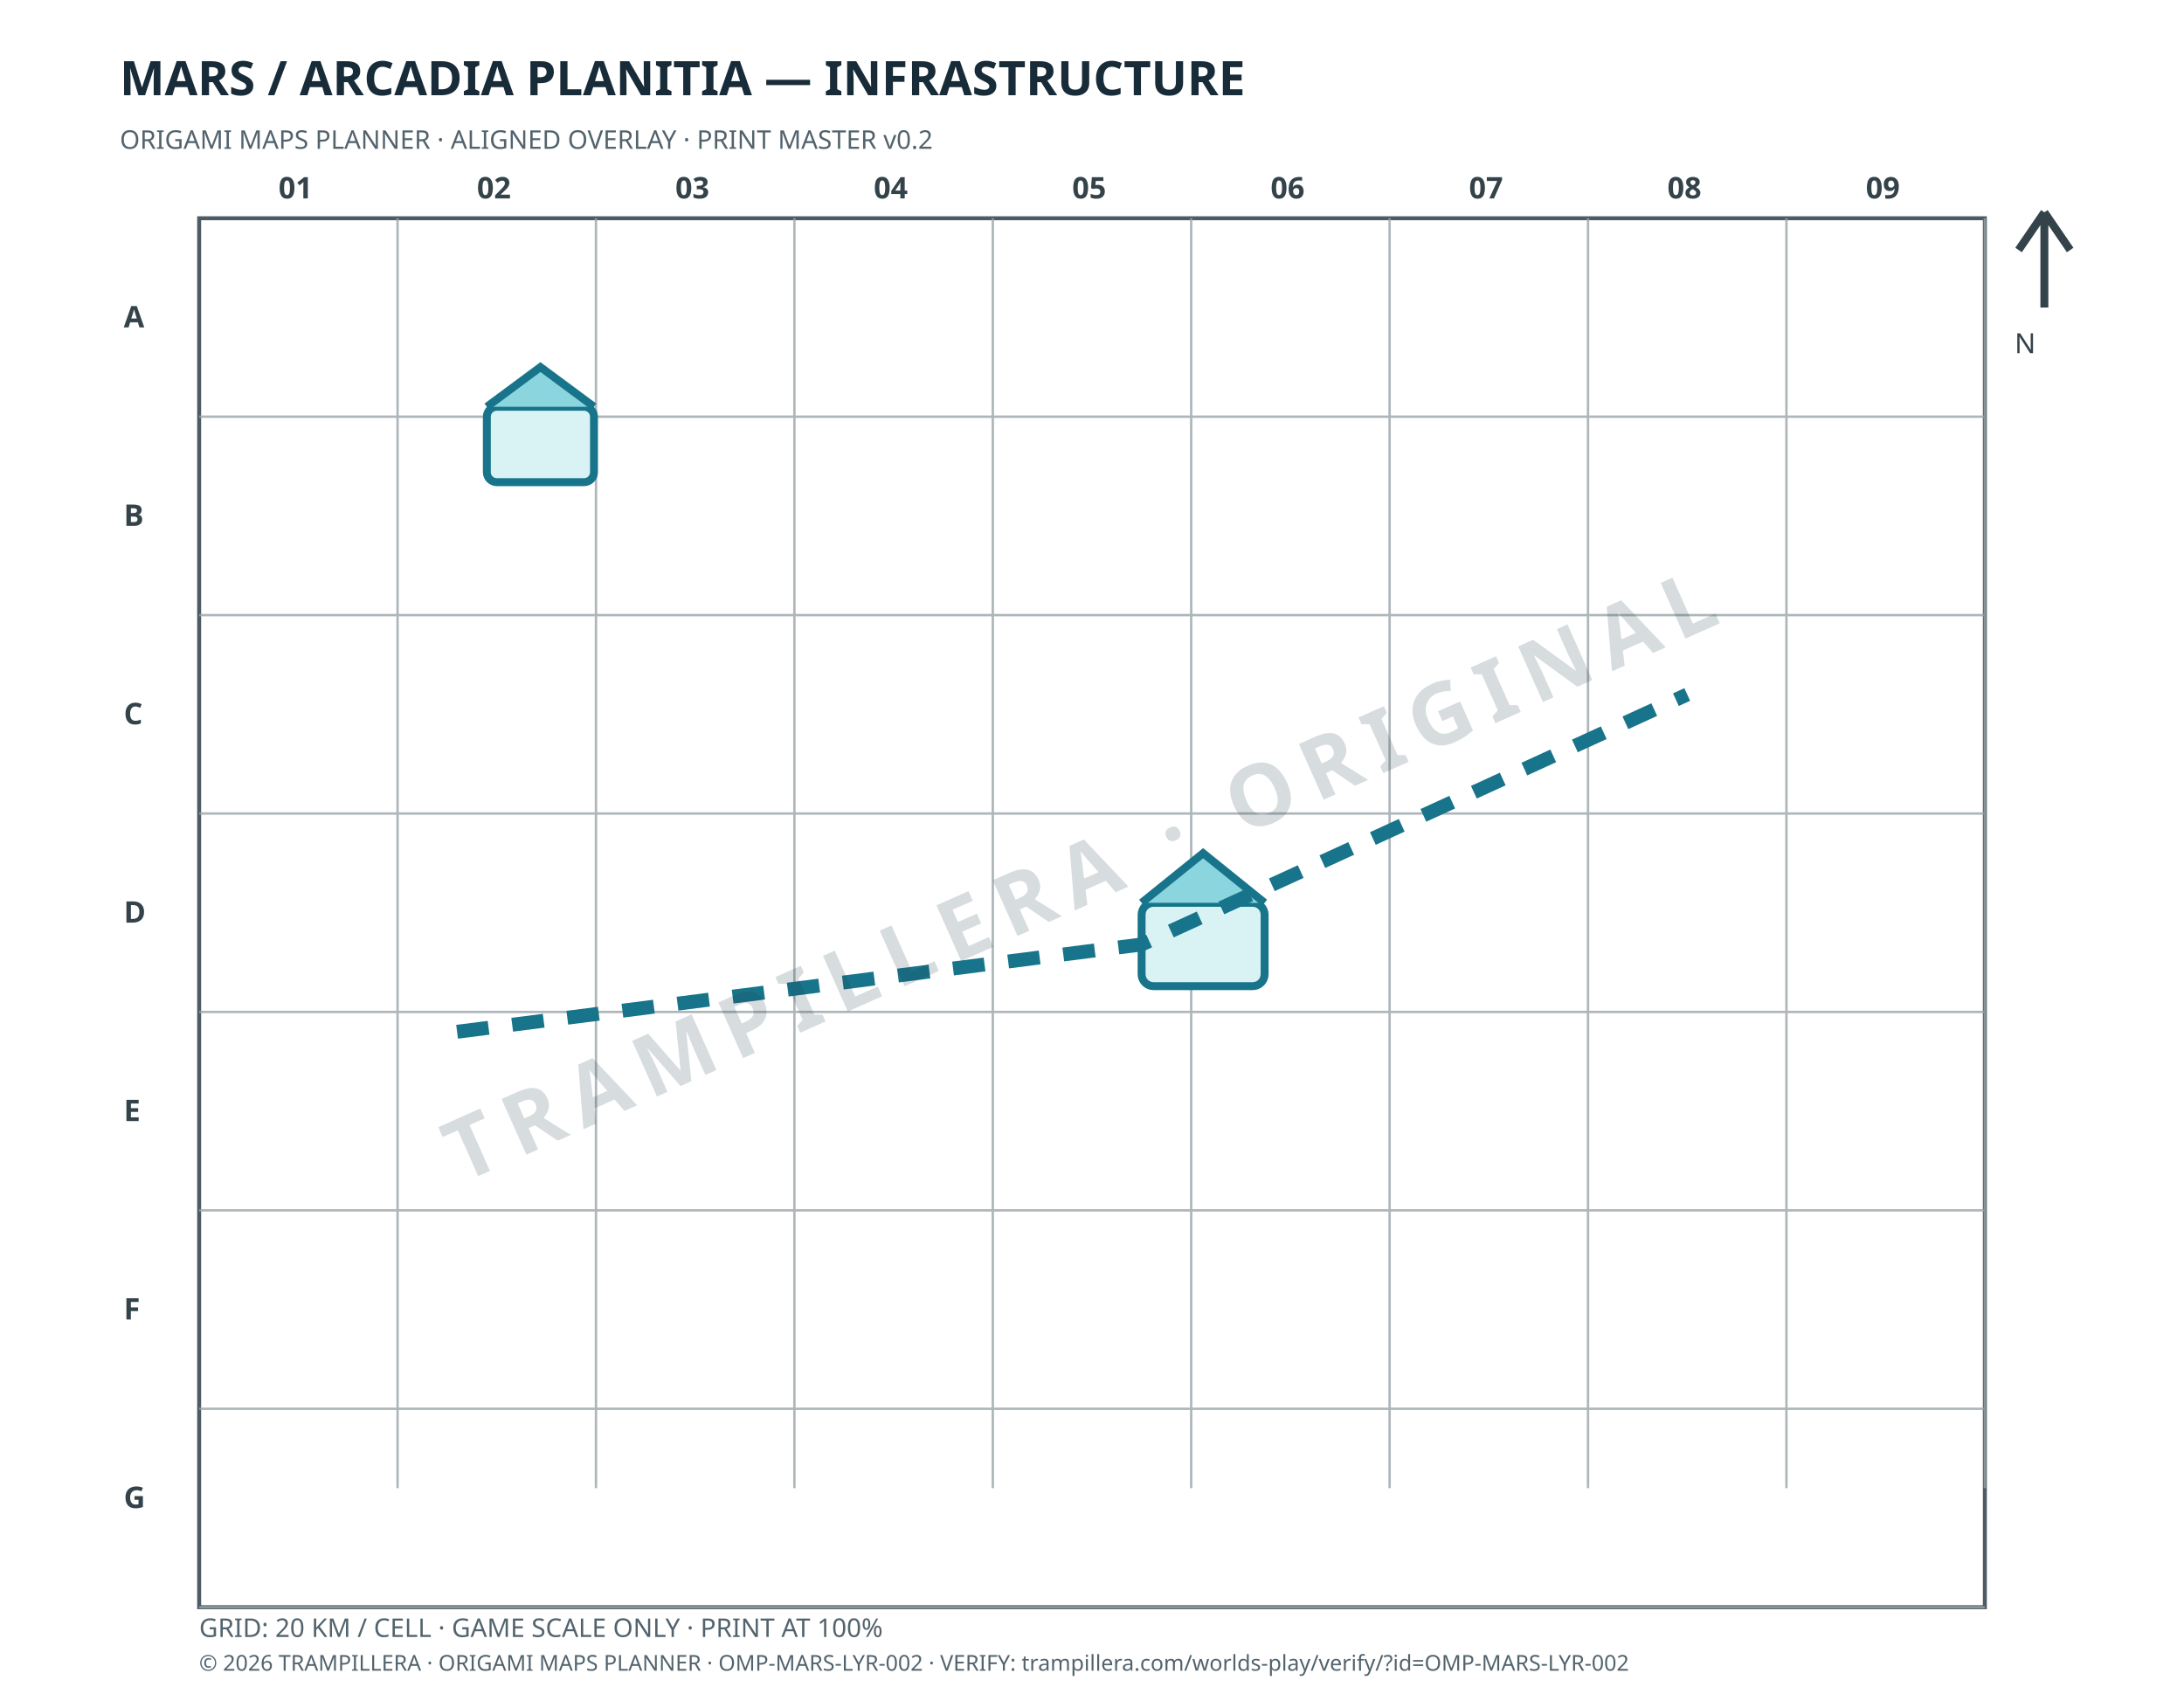
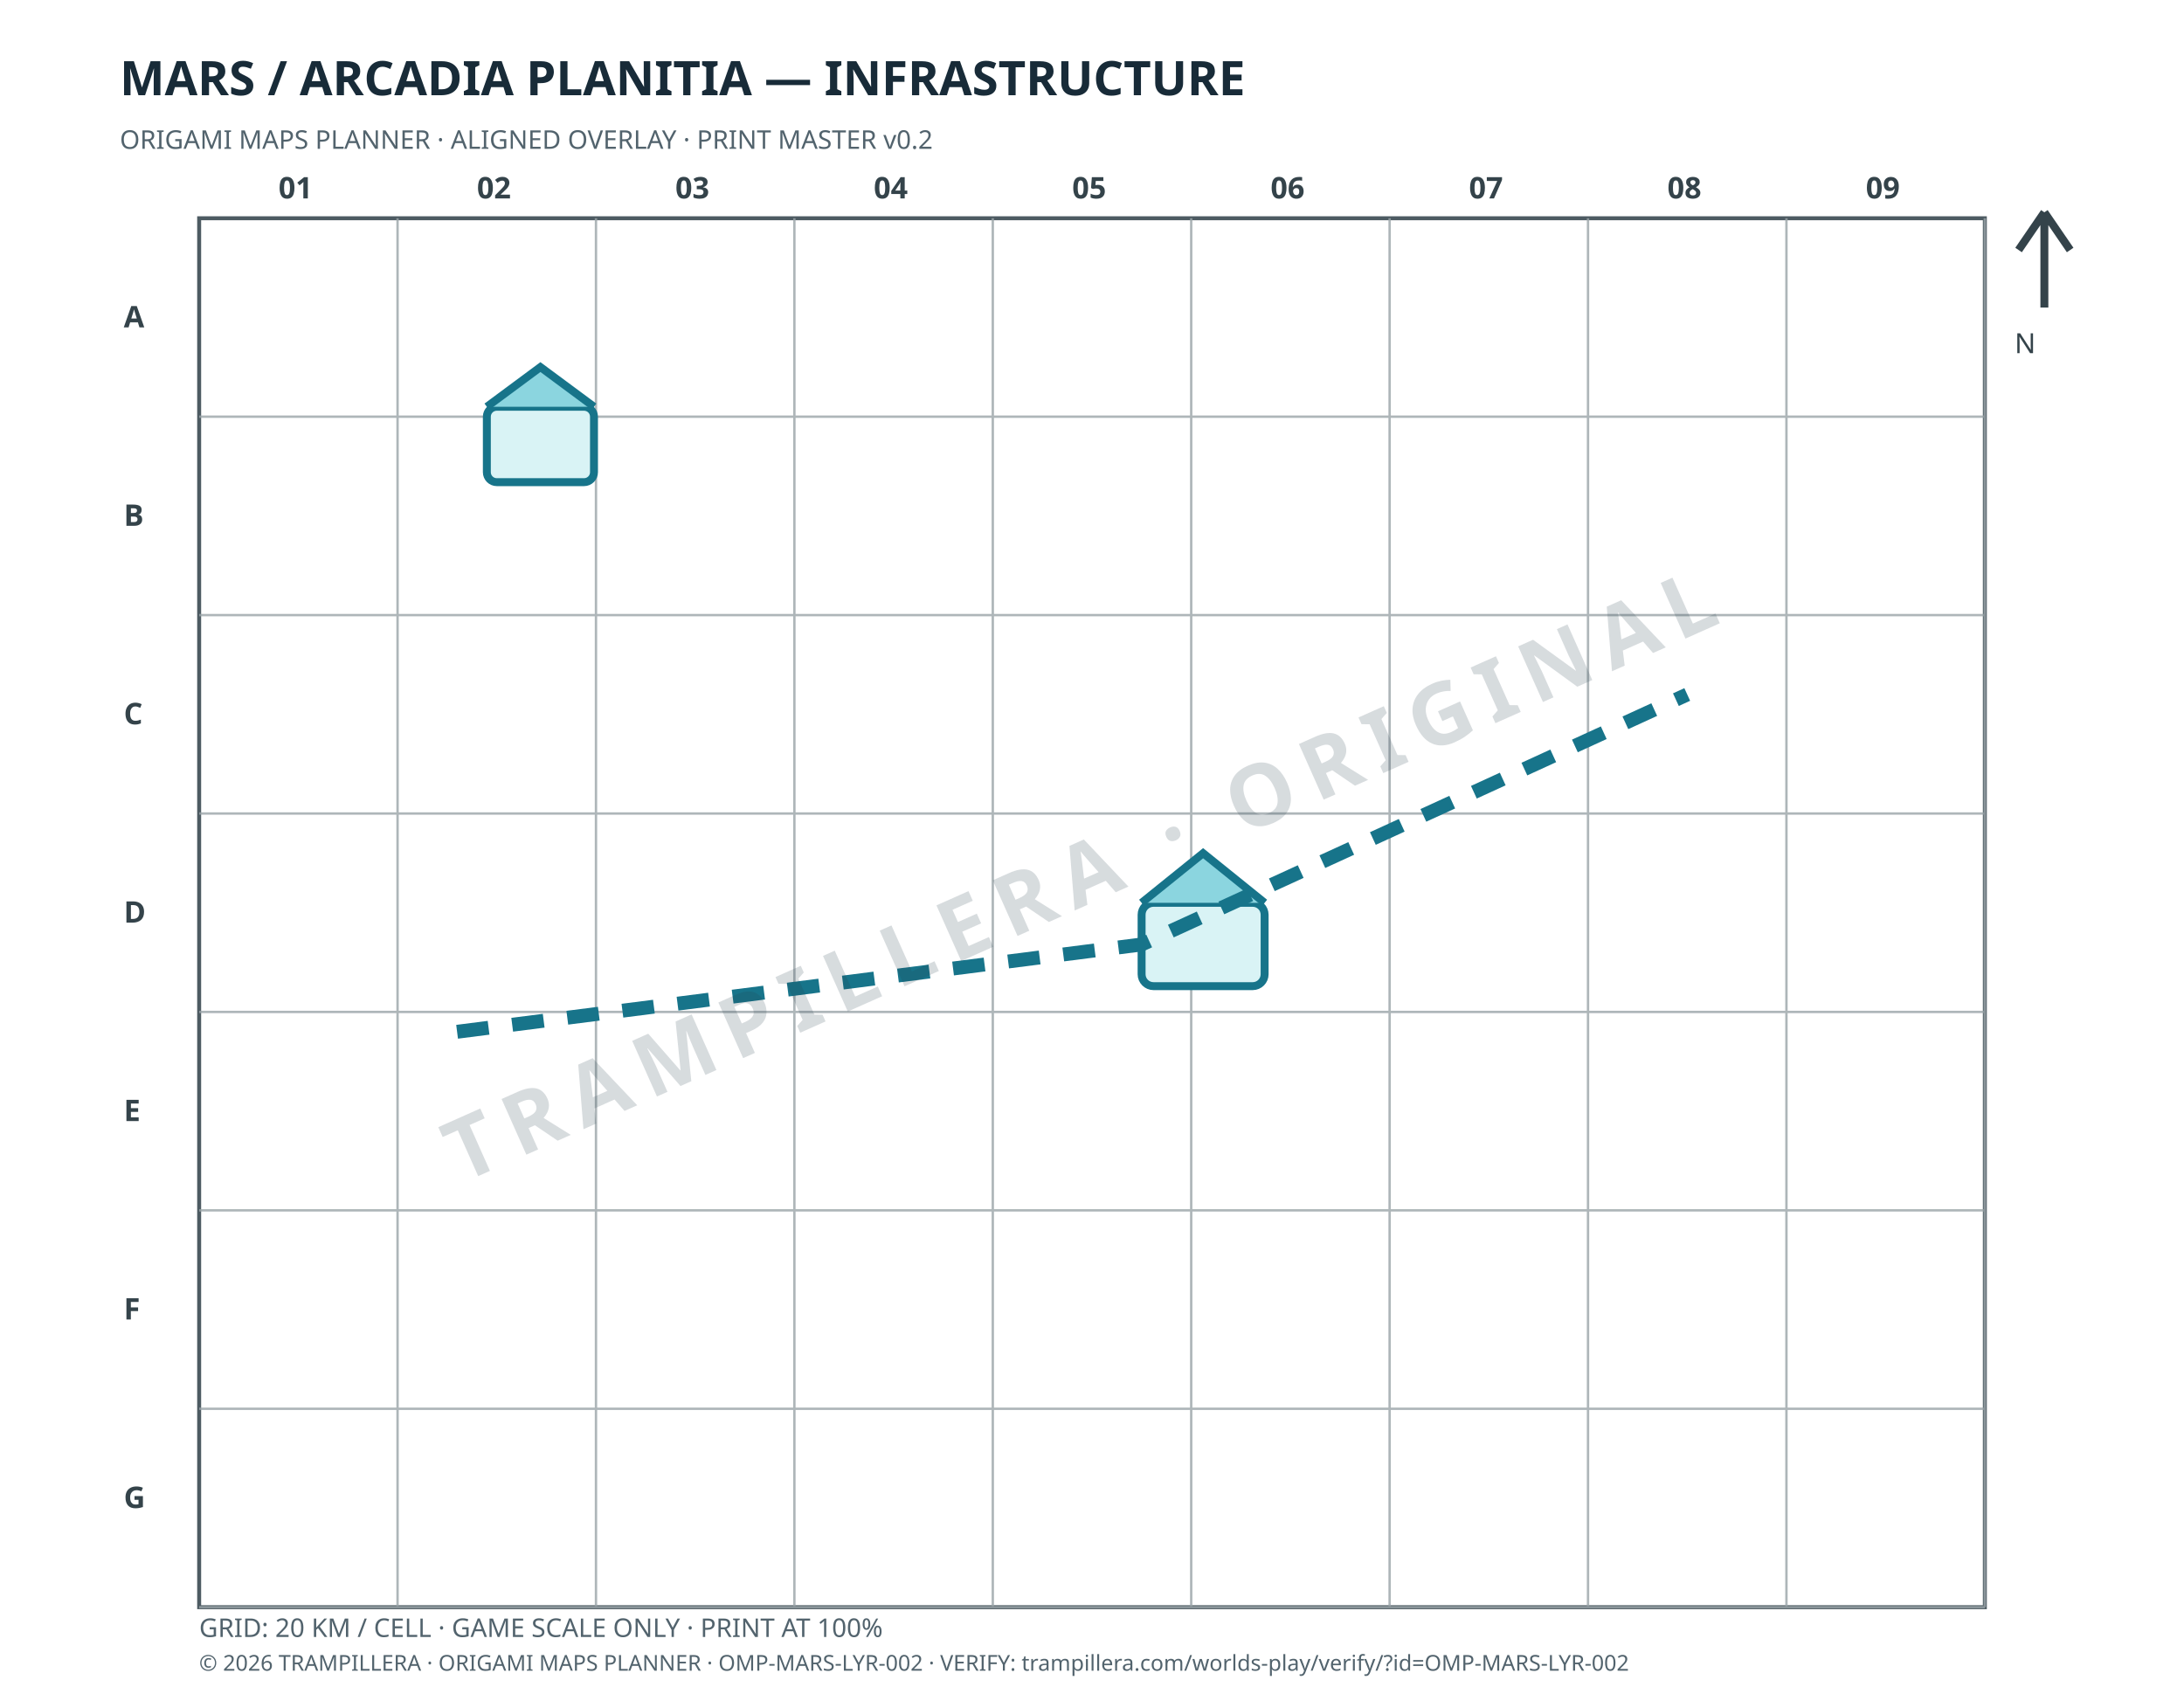
<svg xmlns="http://www.w3.org/2000/svg" width="259mm" height="200mm" viewBox="0 0 1100 850" role="img" aria-labelledby="t d">
  <text x="60" y="48" font-family="sans-serif" font-size="24" font-weight="700" fill="#182b38">MARS / ARCADIA PLANITIA — INFRASTRUCTURE</text>
  <text x="60" y="75" font-family="sans-serif" font-size="13" fill="#52636d">ORIGAMI MAPS PLANNER · ALIGNED OVERLAY · PRINT MASTER v0.2</text>
  <rect x="100" y="110" width="900" height="700" fill="none" stroke="#4d5b62" stroke-width="2" />
  <g fill="none" stroke="#9aa4a8" stroke-width="1.2" opacity=".8">
-     <path d="M200 110V750M300 110V750M400 110V750M500 110V750M600 110V750M700 110V750M800 110V750M900 110V750M1000 110V750M100 210H1000M100 310H1000M100 410H1000M100 510H1000M100 610H1000M100 710H1000M100 810H1000" />
+     <path d="M200 110V810M300 110V810M400 110V810M500 110V810M600 110V810M700 110V810M800 110V810M900 110V810M1000 110V810M100 210H1000M100 310H1000M100 410H1000M100 510H1000M100 610H1000M100 710H1000M100 810H1000" />
  </g>
  <g font-family="sans-serif" font-size="15" font-weight="700" fill="#34434a">
    <text x="140" y="100">01</text>
    <text x="240" y="100">02</text>
    <text x="340" y="100">03</text>
    <text x="440" y="100">04</text>
    <text x="540" y="100">05</text>
    <text x="640" y="100">06</text>
    <text x="740" y="100">07</text>
    <text x="840" y="100">08</text>
    <text x="940" y="100">09</text>
    <text x="62" y="165">A</text>
    <text x="62" y="265">B</text>
    <text x="62" y="365">C</text>
    <text x="62" y="465">D</text>
    <text x="62" y="565">E</text>
    <text x="62" y="665">F</text>
    <text x="62" y="760">G</text>
  </g>
  <path d="M1030 155v-48m0 0l-13 19m13-19l13 19" stroke="#34434a" stroke-width="4" fill="none" />
  <text x="1015" y="178" font-family="sans-serif" font-size="14" fill="#34434a">N</text>
  <text x="100" y="825" font-family="sans-serif" font-size="13" fill="#52636d">GRID: 20 KM / CELL · GAME SCALE ONLY · PRINT AT 100%</text>
  <g fill="#d9f3f5" stroke="#17748a" stroke-width="4">
    <rect x="575" y="455" width="62" height="42" rx="6" />
    <path d="M575 455l31-25 31 25" fill="#8bd5df" />
    <rect x="245" y="205" width="54" height="38" rx="5" />
    <path d="M245 205l27-20 27 20" fill="#8bd5df" />
  </g>
  <path d="M230 520L575 476L850 350" fill="none" stroke="#17748a" stroke-width="7" stroke-dasharray="16 12" />
  <text x="100" y="842" font-family="sans-serif" font-size="11" fill="#52636d">© 2026 TRAMPILLERA · ORIGAMI MAPS PLANNER · OMP-MARS-LYR-002 · VERIFY: trampillera.com/worlds-play/verify/?id=OMP-MARS-LYR-002</text>
  <g id="trampillera-visible-watermark" pointer-events="none" opacity=".18">
    <text x="550" y="455" text-anchor="middle" transform="rotate(-24 550 455)" font-family="sans-serif" font-size="43" font-weight="700" letter-spacing="7" fill="#243b49">TRAMPILLERA · ORIGINAL</text>
  </g>
</svg>
